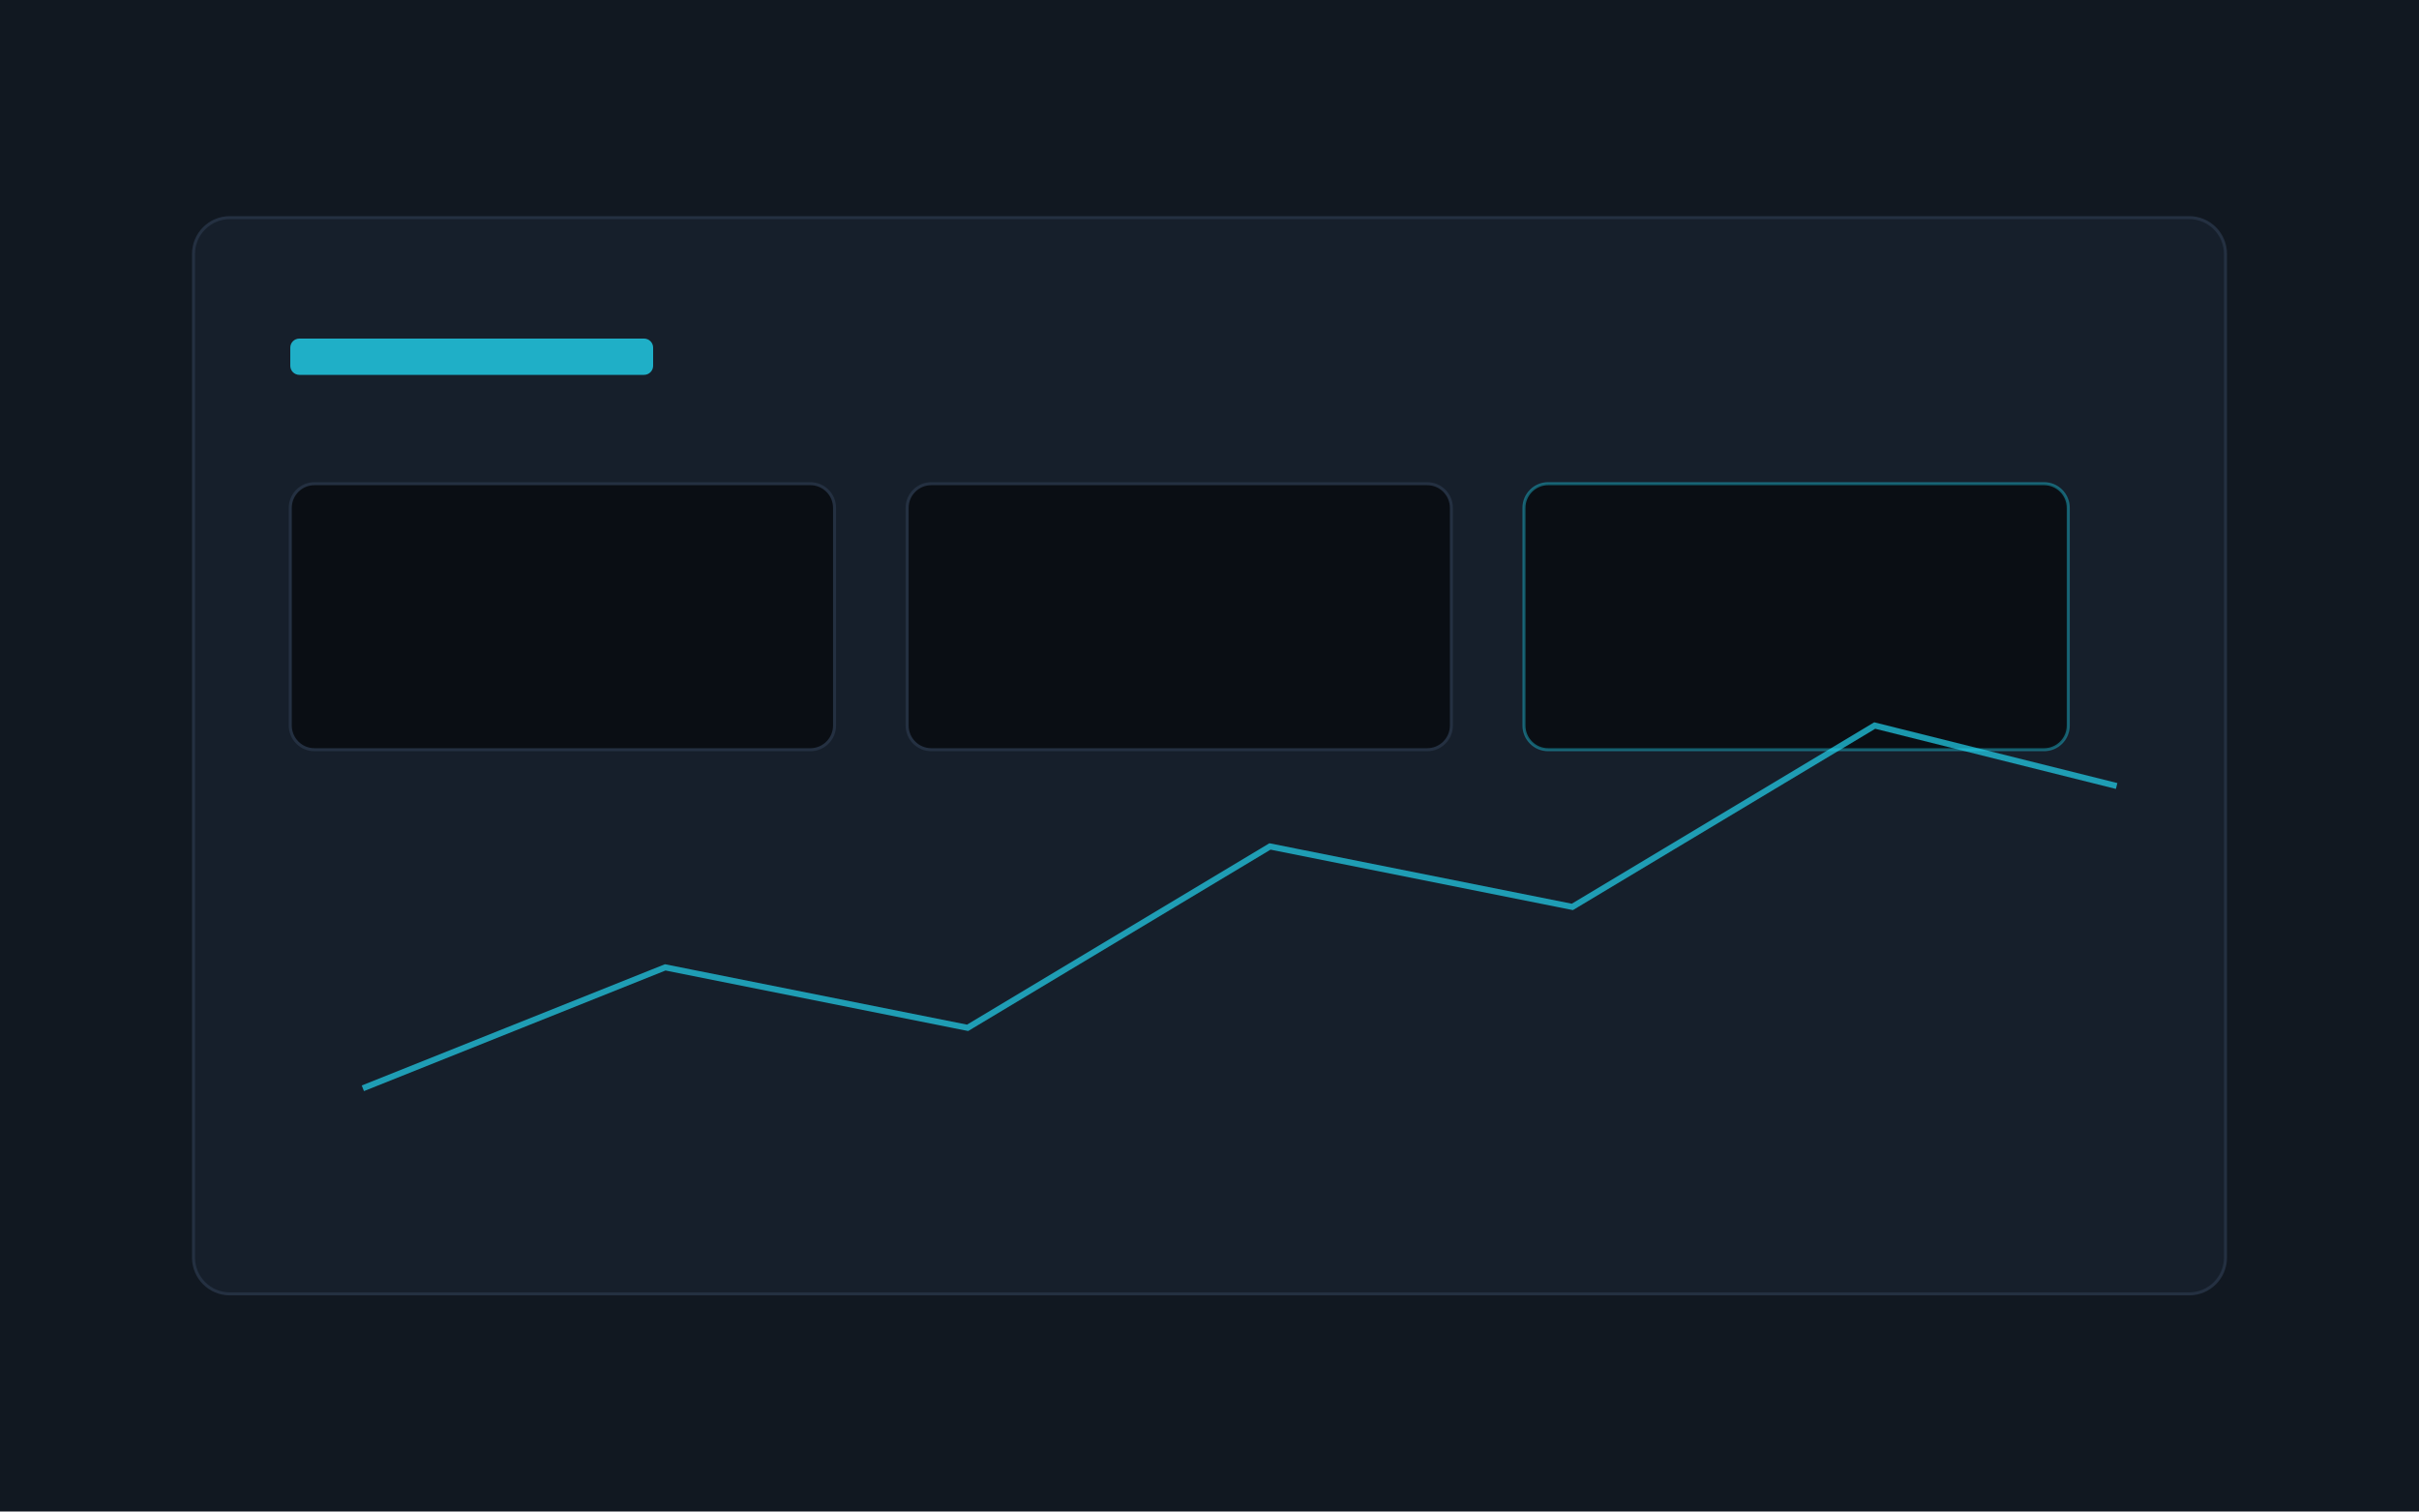
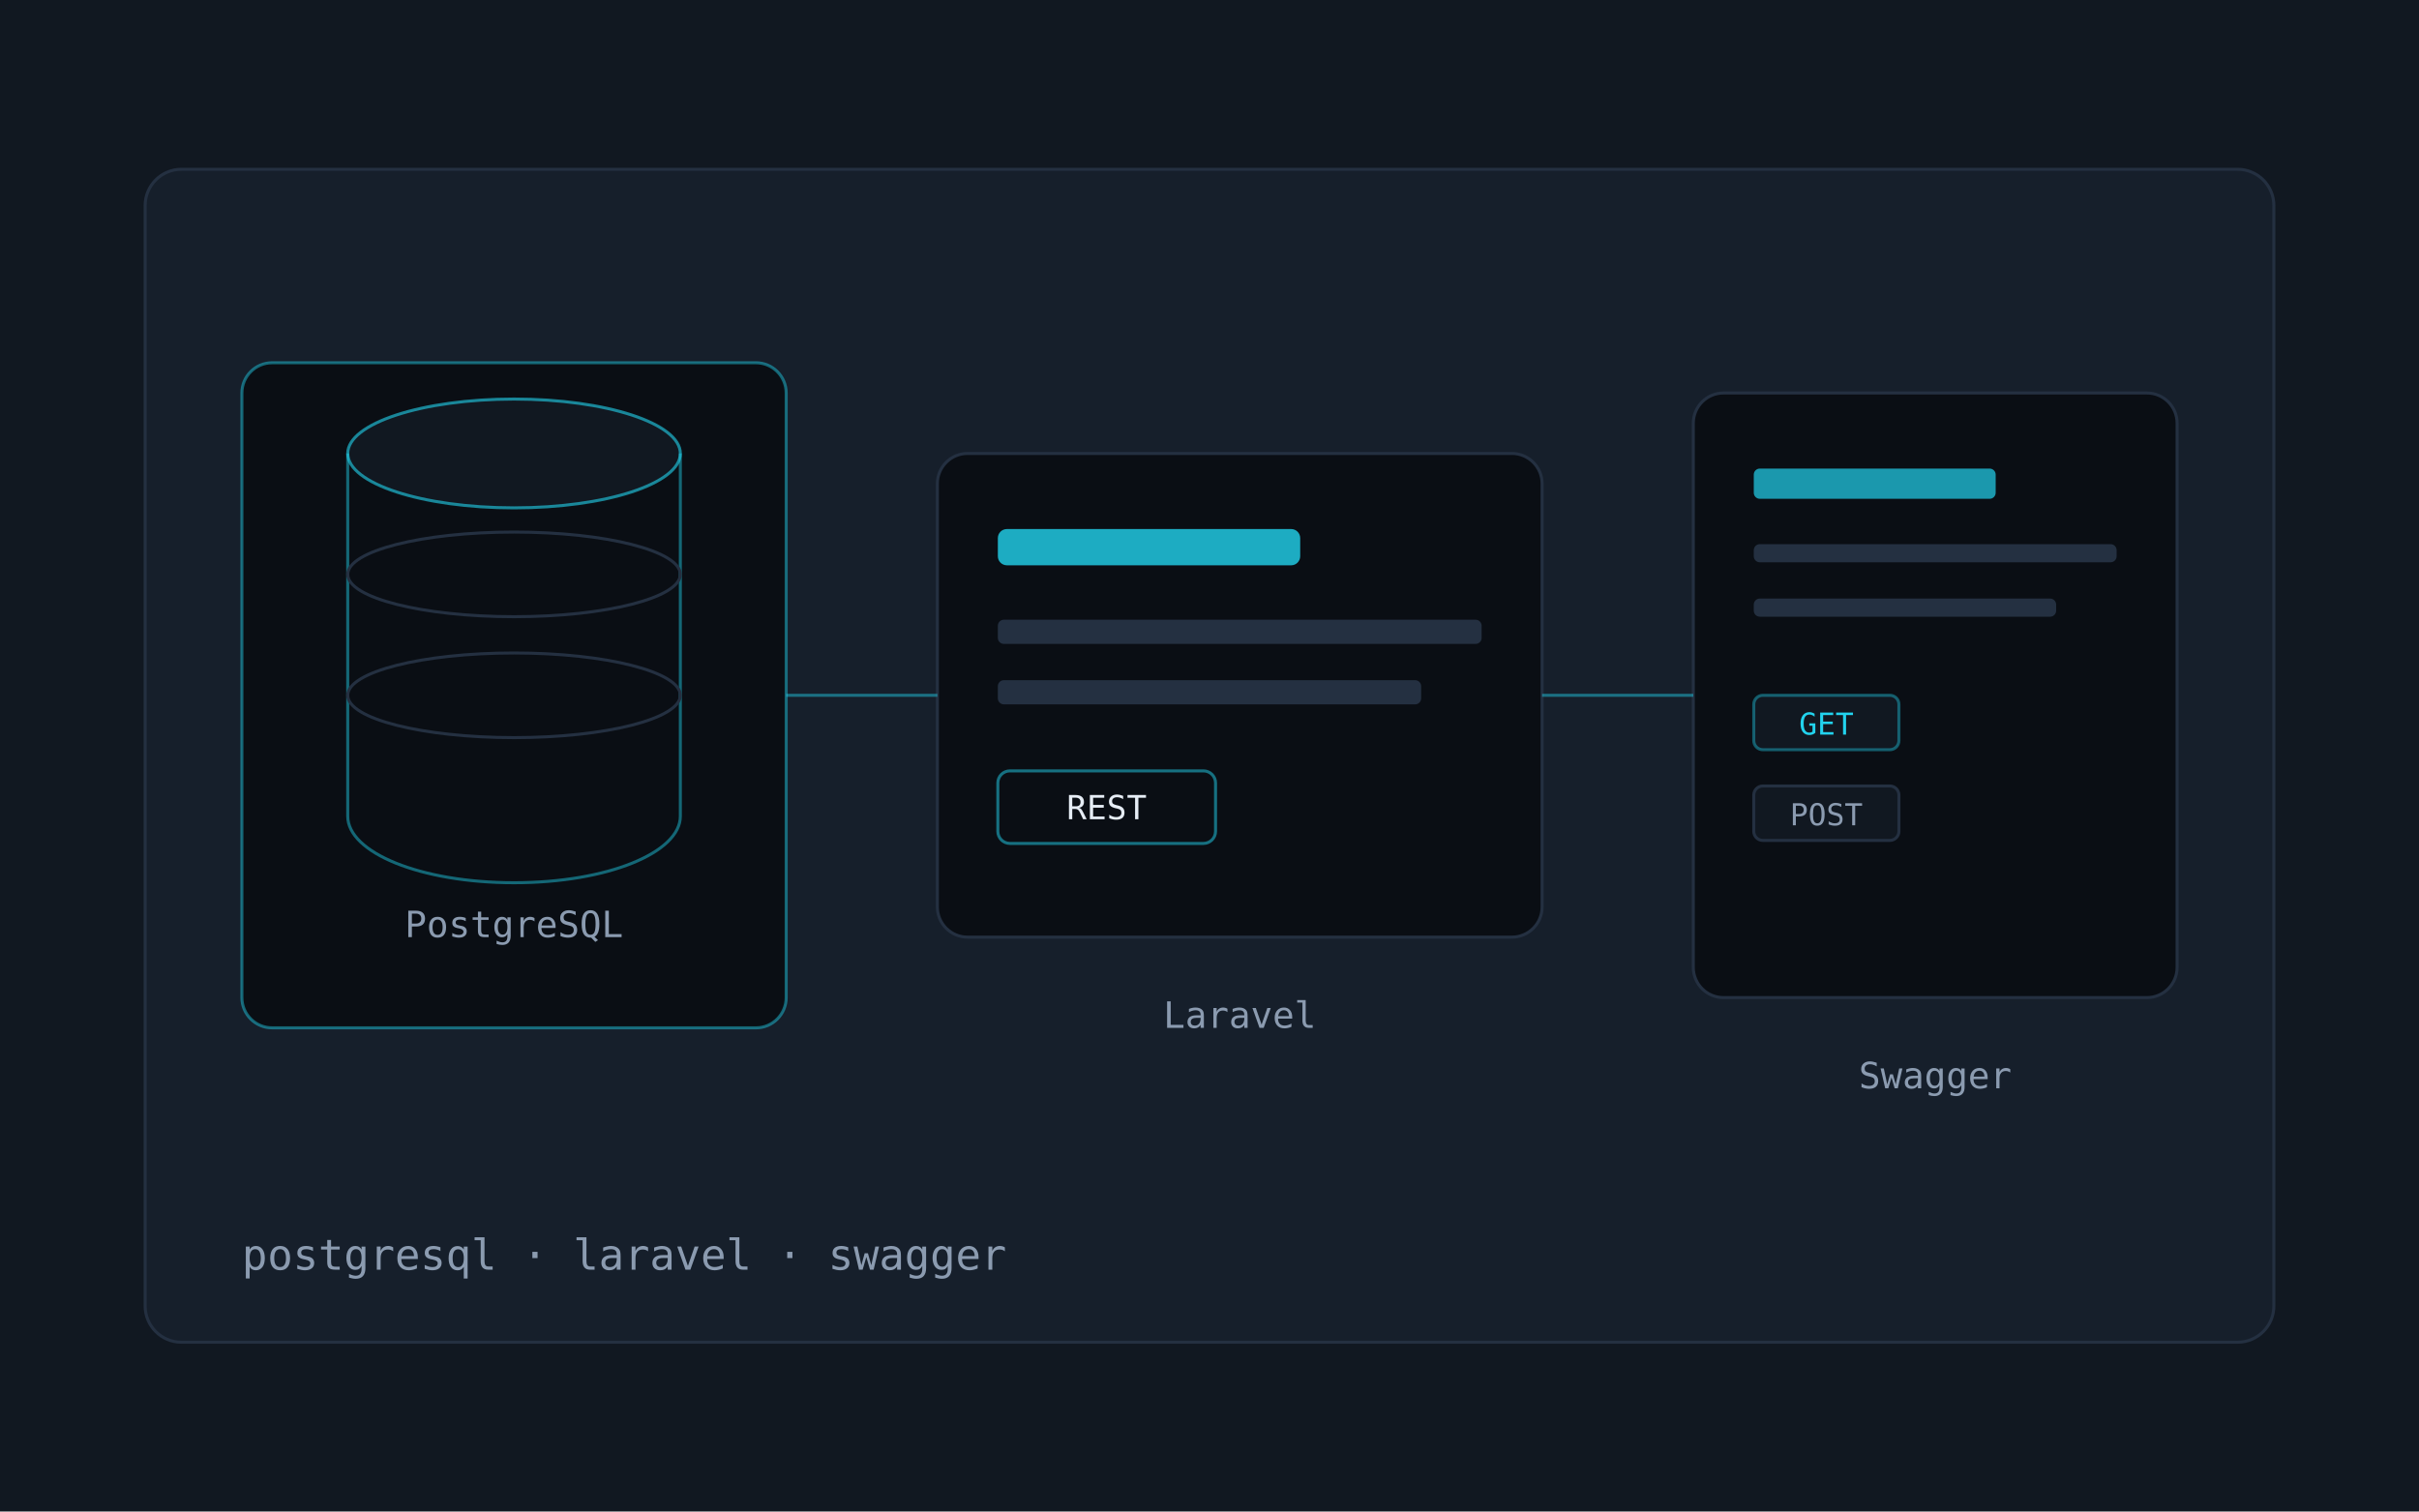
<svg xmlns="http://www.w3.org/2000/svg" viewBox="0 0 800 500" fill="none">
  <rect width="800" height="500" fill="#111821" />
-   <rect x="64" y="72" width="672" height="356" rx="12" stroke="#243041" fill="#161f2b" />
-   <rect x="96" y="112" width="120" height="12" rx="3" fill="#22d3ee" opacity="0.8" />
-   <rect x="96" y="160" width="180" height="88" rx="8" fill="#0a0e14" stroke="#243041" />
-   <rect x="300" y="160" width="180" height="88" rx="8" fill="#0a0e14" stroke="#243041" />
-   <rect x="504" y="160" width="180" height="88" rx="8" fill="#0a0e14" stroke="#22d3ee" stroke-opacity="0.4" />
-   <polyline points="120,360 220,320 320,340 420,280 520,300 620,240 700,260" stroke="#22d3ee" stroke-width="2" fill="none" opacity="0.7" />
+   <rect x="48" y="56" width="704" height="388" rx="12" stroke="#243041" fill="#161f2b" />
+   <rect x="80" y="120" width="180" height="220" rx="10" fill="#0a0e14" stroke="#22d3ee" stroke-opacity="0.45" />
+   <ellipse cx="170" cy="150" rx="55" ry="18" stroke="#22d3ee" stroke-opacity="0.6" fill="#111821" />
+   <path d="M115 150v120c0 12 24 22 55 22s55-10 55-22V150" stroke="#22d3ee" stroke-opacity="0.45" fill="none" />
+   <ellipse cx="170" cy="190" rx="55" ry="14" stroke="#243041" fill="none" />
+   <ellipse cx="170" cy="230" rx="55" ry="14" stroke="#243041" fill="none" />
+   <text x="170" y="310" text-anchor="middle" fill="#8b9bb0" font-family="monospace" font-size="12">PostgreSQL</text>
+   <rect x="310" y="150" width="200" height="160" rx="10" fill="#0a0e14" stroke="#243041" />
+   <rect x="330" y="175" width="100" height="12" rx="3" fill="#22d3ee" opacity="0.8" />
+   <rect x="330" y="205" width="160" height="8" rx="2" fill="#243041" />
+   <rect x="330" y="225" width="140" height="8" rx="2" fill="#243041" />
+   <rect x="330" y="255" width="72" height="24" rx="4" stroke="#22d3ee" stroke-opacity="0.5" fill="none" />
+   <text x="366" y="271" text-anchor="middle" fill="#e6edf5" font-family="monospace" font-size="11">REST</text>
+   <text x="410" y="340" text-anchor="middle" fill="#8b9bb0" font-family="monospace" font-size="12">Laravel</text>
+   <rect x="560" y="130" width="160" height="200" rx="10" fill="#0a0e14" stroke="#243041" />
+   <rect x="580" y="155" width="80" height="10" rx="2" fill="#22d3ee" opacity="0.7" />
+   <rect x="580" y="180" width="120" height="6" rx="2" fill="#243041" />
+   <rect x="580" y="198" width="100" height="6" rx="2" fill="#243041" />
+   <rect x="580" y="230" width="48" height="18" rx="3" fill="#111821" stroke="#22d3ee" stroke-opacity="0.4" />
+   <text x="604" y="243" text-anchor="middle" fill="#22d3ee" font-family="monospace" font-size="10">GET</text>
+   <rect x="580" y="260" width="48" height="18" rx="3" fill="#111821" stroke="#243041" />
+   <text x="604" y="273" text-anchor="middle" fill="#8b9bb0" font-family="monospace" font-size="10">POST</text>
+   <text x="640" y="360" text-anchor="middle" fill="#8b9bb0" font-family="monospace" font-size="12">Swagger</text>
+   <path d="M260 230h50" stroke="#22d3ee" stroke-opacity="0.45" />
+   <path d="M510 230h50" stroke="#22d3ee" stroke-opacity="0.45" />
+   <text x="80" y="420" fill="#8b9bb0" font-family="monospace" font-size="14">postgresql · laravel · swagger</text>
</svg>
